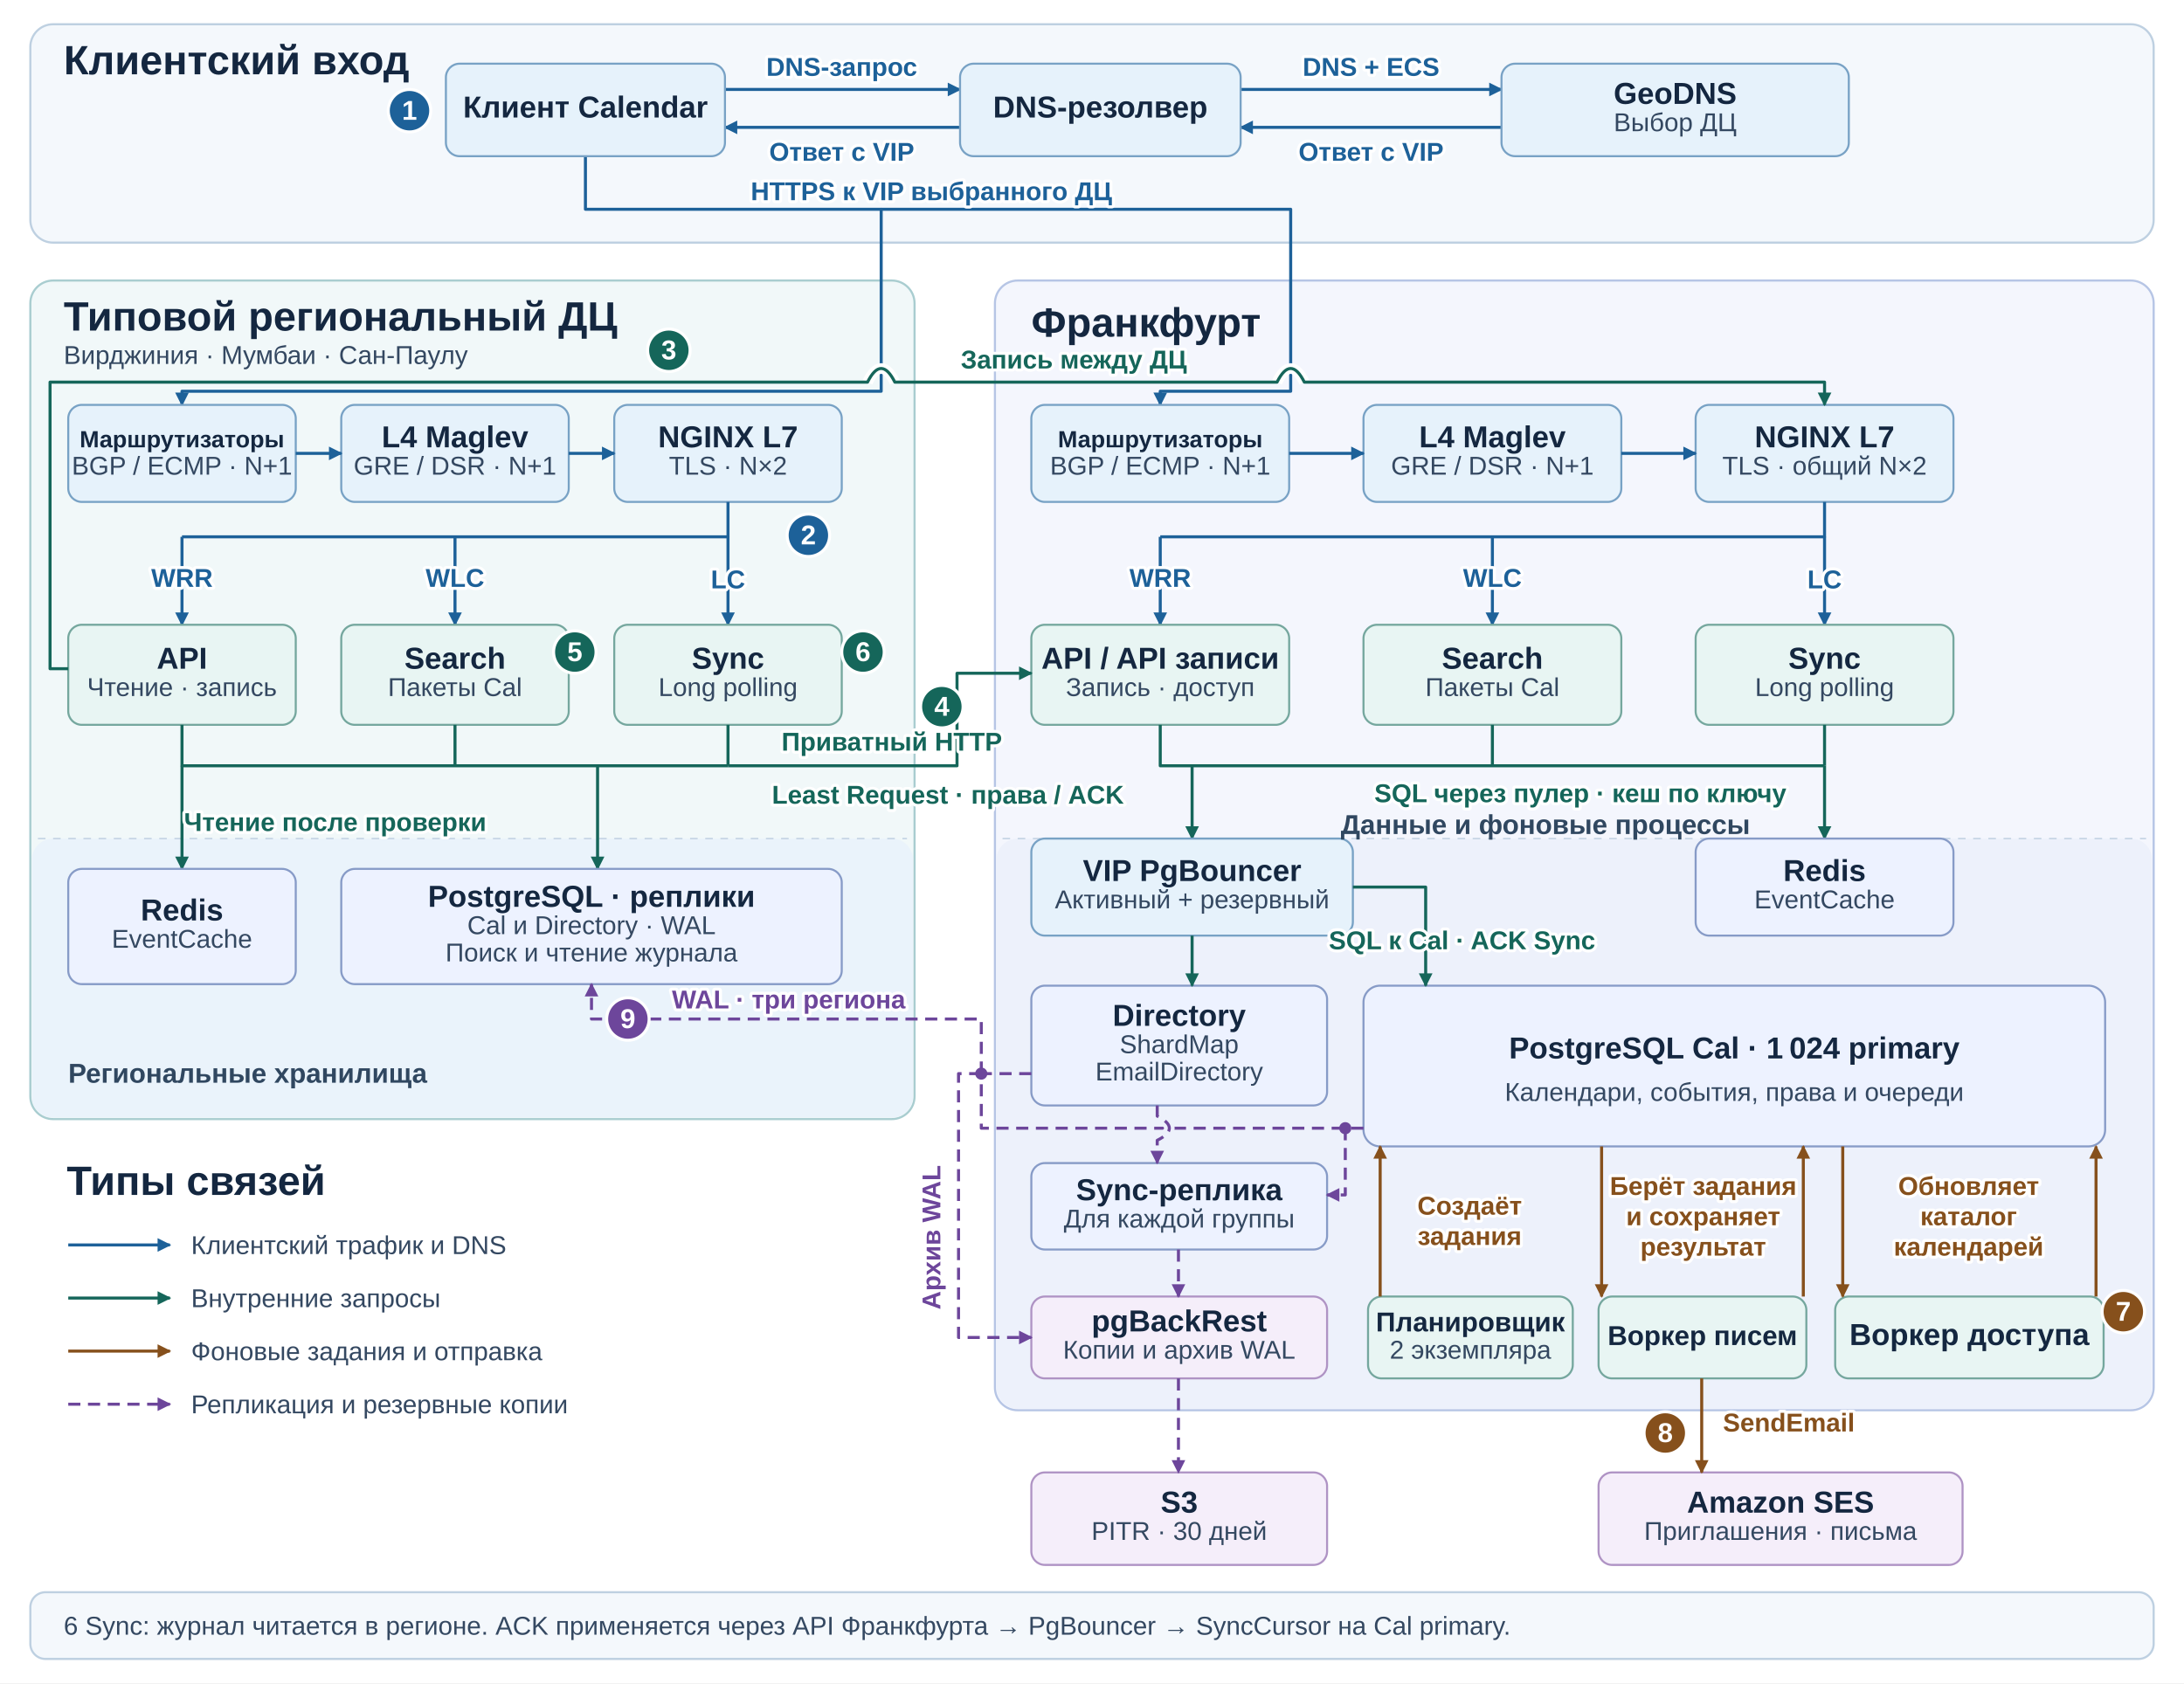
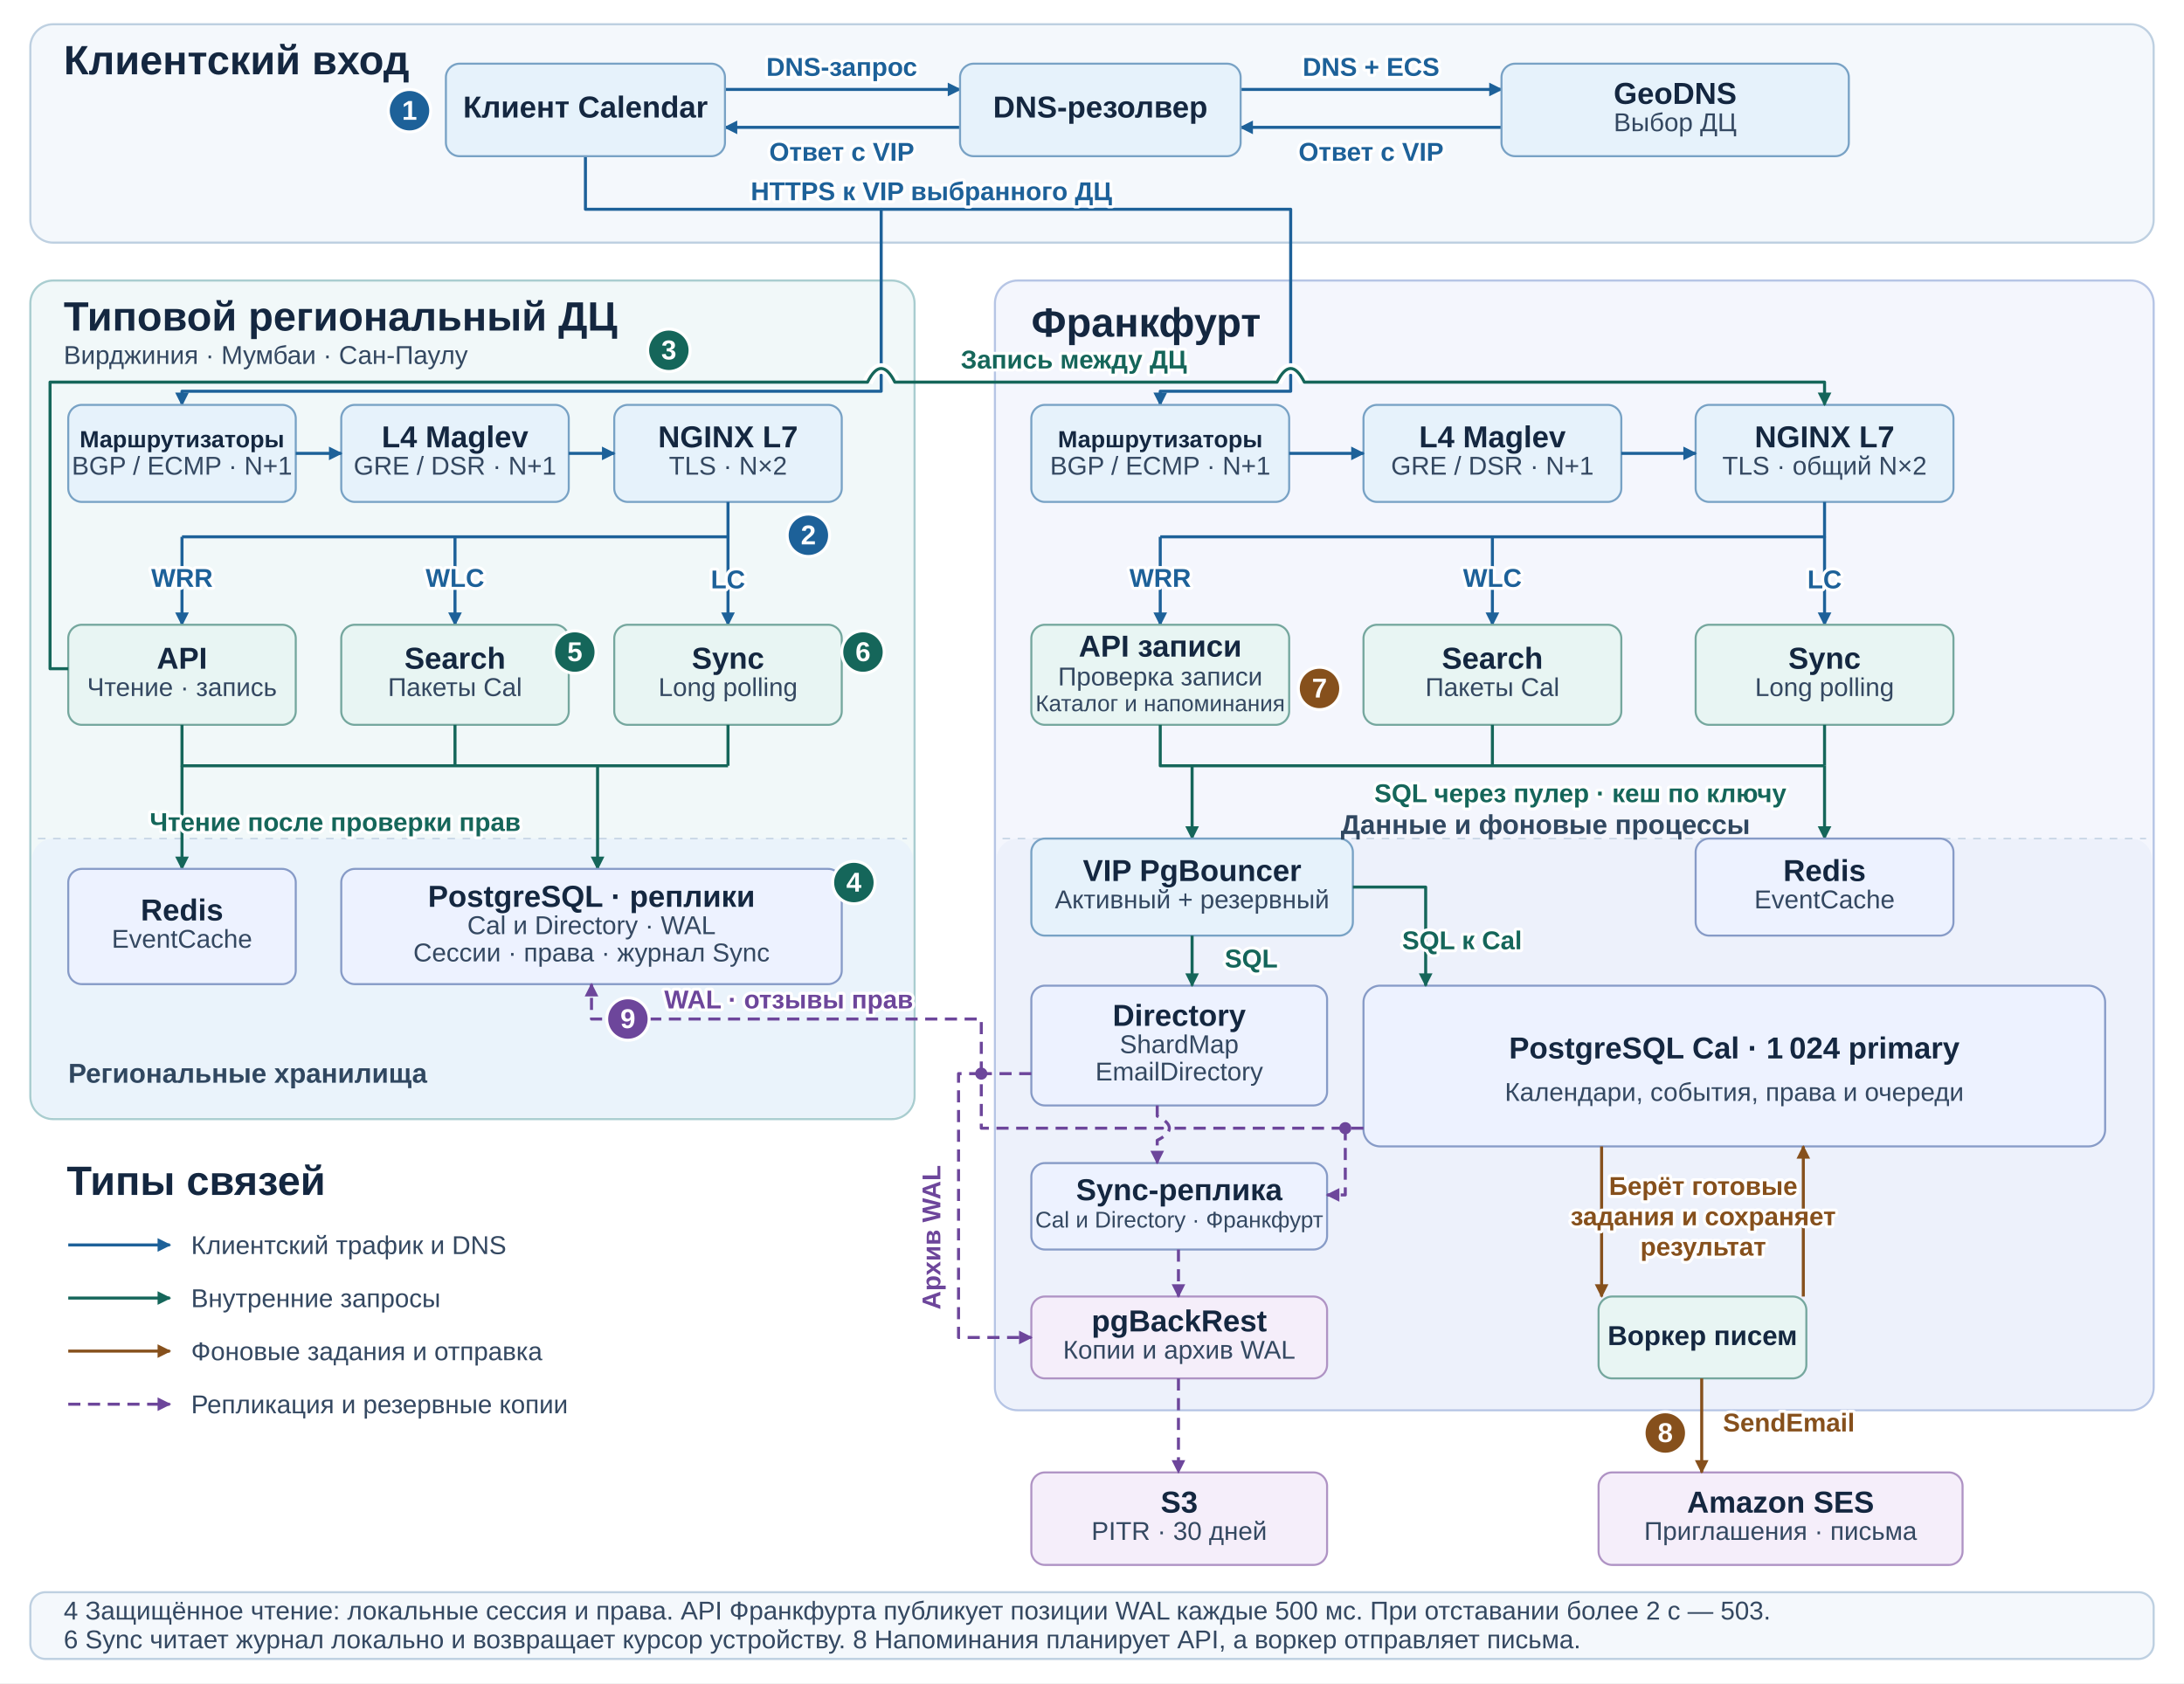
<svg xmlns="http://www.w3.org/2000/svg" viewBox="0 0 1440 1110" width="1440" height="1110" role="img" aria-labelledby="title desc">
  <defs>
    <marker id="client" viewBox="0 0 10 10" refX="9" refY="5" markerWidth="9" markerHeight="9" orient="auto" markerUnits="userSpaceOnUse">
      <path d="M0 0 L10 5 L0 10Z" fill="#1d6199" />
    </marker>
    <marker id="internal" viewBox="0 0 10 10" refX="9" refY="5" markerWidth="9" markerHeight="9" orient="auto" markerUnits="userSpaceOnUse">
      <path d="M0 0 L10 5 L0 10Z" fill="#15665a" />
    </marker>
    <marker id="job" viewBox="0 0 10 10" refX="9" refY="5" markerWidth="9" markerHeight="9" orient="auto" markerUnits="userSpaceOnUse">
      <path d="M0 0 L10 5 L0 10Z" fill="#86501c" />
    </marker>
    <marker id="copy" viewBox="0 0 10 10" refX="9" refY="5" markerWidth="9" markerHeight="9" orient="auto" markerUnits="userSpaceOnUse">
      <path d="M0 0 L10 5 L0 10Z" fill="#6d469b" />
    </marker>
    <style>text{font-family:Arial,sans-serif;fill:#142740}.heading{font-size:27px;font-weight:700}.label{font-size:20px;font-weight:700}.detail{font-size:17px;fill:#344861}.note{font-size:17px;font-weight:700;paint-order:stroke;stroke:#fff;stroke-width:4px;stroke-linejoin:round}.network{fill:#e6f2fb;stroke:#78a2c5}.app{fill:#e8f5f3;stroke:#75a79e}.data{fill:#edf2ff;stroke:#879bc7}.queue{fill:#fff2df;stroke:#c09761}.external{fill:#f5eefa;stroke:#af93c4}.box{stroke-width:1.35}.zone{stroke-width:1.4}.entry{fill:#f4f8fc;stroke:#bed0e1}.region{fill:#f1f8f9;stroke:#a9cdd0}.frank{fill:#f4f6fd;stroke:#b6c5e5}.cal{fill:#f9fbff;stroke:#879bc7;stroke-dasharray:4 3}.edge{fill:none;stroke-width:2;stroke-linejoin:round}.rail{marker-end:none!important}.copy{stroke-dasharray:8 5}.edge.client{stroke:#1d6199;marker-end:url(#client)}.note.client{fill:#1d6199;stroke:#fff;stroke-dasharray:none}.edge.internal{stroke:#15665a;marker-end:url(#internal)}.note.internal{fill:#15665a;stroke:#fff;stroke-dasharray:none}.edge.job{stroke:#86501c;marker-end:url(#job)}.note.job{fill:#86501c;stroke:#fff;stroke-dasharray:none}.edge.copy{stroke:#6d469b;marker-end:url(#copy)}.note.copy{fill:#6d469b;stroke:#fff;stroke-dasharray:none}.badge{stroke:#fff;stroke-width:2}.index{font-size:18px;font-weight:700;fill:#fff}.band-title{font-size:18px;font-weight:700;fill:#304760}.band-divider{stroke:#c6d5e4;stroke-width:1;stroke-dasharray:5 5}</style>
  </defs>
  <rect width="1440" height="1110" fill="#fff" />
  <rect class="zone entry" x="20" y="16" width="1400" height="144" rx="15" />
  <rect class="zone region" x="20" y="185" width="583" height="553" rx="15" />
  <rect class="zone frank" x="656" y="185" width="764" height="745" rx="15" />
  <rect x="21" y="553" width="581" height="184" rx="14" fill="#eaf3fb" />
  <rect x="657" y="553" width="762" height="376" rx="14" fill="#edf1fb" />
  <path class="band-divider" d="M25 553H598M661 553H1415" />
  <g id="cal">
    <rect class="box data" x="899" y="650" width="489" height="106" rx="11" />
    <text class="label" x="1143.5" y="698" text-anchor="middle">PostgreSQL Cal · 1 024 primary</text>
    <text class="detail" x="1143.5" y="726" text-anchor="middle">Календари, события, права и очереди</text>
  </g>
  <text class="heading" x="42" y="49" text-anchor="start">Клиентский вход</text>
  <text class="heading" x="42" y="218" text-anchor="start">Типовой региональный ДЦ</text>
  <text class="detail" x="42" y="240" text-anchor="start">Вирджиния · Мумбаи · Сан-Паулу</text>
  <text class="heading" x="680" y="222" text-anchor="start">Франкфурт</text>
  <path class="edge client" d="M478 59H633" />
  <path class="edge client" d="M633 84H478" />
  <path class="edge client" d="M818 59H990" />
  <path class="edge client" d="M990 84H818" />
  <text class="note client" x="555" y="50" text-anchor="middle">DNS-запрос</text>
  <text class="note client" x="555" y="106" text-anchor="middle">Ответ с VIP</text>
  <text class="note client" x="904" y="50" text-anchor="middle">DNS + ECS</text>
  <text class="note client" x="904" y="106" text-anchor="middle">Ответ с VIP</text>
  <path class="edge client" d="M386 103V138H581V258H120V267" />
  <path class="edge client" d="M581 138H851V258H765V267" />
  <text class="note client" x="495" y="132" text-anchor="start">HTTPS к VIP выбранного ДЦ</text>
  <g id="calendar-client">
    <rect class="box network" x="294" y="42" width="184" height="61" rx="9" />
    <text class="label" x="386" y="77.5" text-anchor="middle">Клиент Calendar</text>
  </g>
  <g id="resolver">
    <rect class="box network" x="633" y="42" width="185" height="61" rx="9" />
    <text class="label" x="725.5" y="77.5" text-anchor="middle">DNS-резолвер</text>
  </g>
  <g id="geodns">
    <rect class="box network" x="990" y="42" width="229" height="61" rx="9" />
    <text class="label" x="1104.5" y="68.5" text-anchor="middle">GeoDNS</text>
    <text class="detail" x="1104.5" y="86.5" text-anchor="middle">Выбор ДЦ</text>
  </g>
  <g id="r-routers">
    <rect class="box network" x="45" y="267" width="150" height="64" rx="9" />
    <text class="label" x="120" y="295" text-anchor="middle" style="font-size:15.5px">Маршрутизаторы</text>
    <text class="detail" x="120" y="313" text-anchor="middle">BGP / ECMP · N+1</text>
  </g>
  <g id="r-maglev">
    <rect class="box network" x="225" y="267" width="150" height="64" rx="9" />
    <text class="label" x="300" y="295" text-anchor="middle">L4 Maglev</text>
    <text class="detail" x="300" y="313" text-anchor="middle">GRE / DSR · N+1</text>
  </g>
  <g id="r-nginx">
    <rect class="box network" x="405" y="267" width="150" height="64" rx="9" />
    <text class="label" x="480" y="295" text-anchor="middle">NGINX L7</text>
    <text class="detail" x="480" y="313" text-anchor="middle">TLS · N×2</text>
  </g>
  <path class="edge client" d="M195 299H225" />
  <path class="edge client" d="M375 299H405" />
  <path class="edge client rail" d="M480 331V354H120" />
  <path class="edge client" d="M120 354V412" />
  <path class="edge client" d="M300 354V412" />
  <path class="edge client" d="M480 354V412" />
  <text class="note client" x="120" y="387" text-anchor="middle">WRR</text>
  <text class="note client" x="300" y="387" text-anchor="middle">WLC</text>
  <text class="note client" x="480" y="388" text-anchor="middle">LC</text>
  <g id="r-api">
    <rect class="box app" x="45" y="412" width="150" height="66" rx="9" />
    <text class="label" x="120" y="441" text-anchor="middle">API</text>
    <text class="detail" x="120" y="459" text-anchor="middle">Чтение · запись</text>
  </g>
  <g id="r-search">
    <rect class="box app" x="225" y="412" width="150" height="66" rx="9" />
    <text class="label" x="300" y="441" text-anchor="middle">Search</text>
    <text class="detail" x="300" y="459" text-anchor="middle">Пакеты Cal</text>
  </g>
  <g id="r-sync">
    <rect class="box app" x="405" y="412" width="150" height="66" rx="9" />
    <text class="label" x="480" y="441" text-anchor="middle">Sync</text>
    <text class="detail" x="480" y="459" text-anchor="middle">Long polling</text>
  </g>
  <g id="f-routers">
    <rect class="box network" x="680" y="267" width="170" height="64" rx="9" />
    <text class="label" x="765" y="295" text-anchor="middle" style="font-size:15.5px">Маршрутизаторы</text>
    <text class="detail" x="765" y="313" text-anchor="middle">BGP / ECMP · N+1</text>
  </g>
  <g id="f-maglev">
    <rect class="box network" x="899" y="267" width="170" height="64" rx="9" />
    <text class="label" x="984" y="295" text-anchor="middle">L4 Maglev</text>
    <text class="detail" x="984" y="313" text-anchor="middle">GRE / DSR · N+1</text>
  </g>
  <g id="f-nginx">
    <rect class="box network" x="1118" y="267" width="170" height="64" rx="9" />
    <text class="label" x="1203" y="295" text-anchor="middle">NGINX L7</text>
    <text class="detail" x="1203" y="313" text-anchor="middle">TLS · общий N×2</text>
  </g>
  <path class="edge client" d="M850 299H899" />
  <path class="edge client" d="M1069 299H1118" />
  <path class="edge client rail" d="M1203 331V354H765" />
  <path class="edge client" d="M765 354V412" />
  <path class="edge client" d="M984 354V412" />
  <path class="edge client" d="M1203 354V412" />
  <text class="note client" x="765" y="387" text-anchor="middle">WRR</text>
  <text class="note client" x="984" y="387" text-anchor="middle">WLC</text>
  <text class="note client" x="1203" y="388" text-anchor="middle">LC</text>
  <g id="f-api">
    <rect class="box app" x="680" y="412" width="170" height="66" rx="9" />
-     <text class="label" x="765" y="441" text-anchor="middle">API / API записи</text>
-     <text class="detail" x="765" y="459" text-anchor="middle">Запись · доступ</text>
+     <text class="label" x="765" y="433" text-anchor="middle">API записи</text>
+     <text class="detail" x="765" y="452" text-anchor="middle">Проверка записи</text>
+     <text class="detail" x="765" y="469" text-anchor="middle" style="font-size:15px">Каталог и напоминания</text>
  </g>
  <g id="f-search">
    <rect class="box app" x="899" y="412" width="170" height="66" rx="9" />
    <text class="label" x="984" y="441" text-anchor="middle">Search</text>
    <text class="detail" x="984" y="459" text-anchor="middle">Пакеты Cal</text>
  </g>
  <g id="f-sync">
    <rect class="box app" x="1118" y="412" width="170" height="66" rx="9" />
    <text class="label" x="1203" y="441" text-anchor="middle">Sync</text>
    <text class="detail" x="1203" y="459" text-anchor="middle">Long polling</text>
  </g>
  <path d="M572 252Q581 234 590 252M842 252Q851 234 860 252" stroke="#fff" stroke-width="7" fill="none" />
  <path class="edge internal" d="M45 441H33V252H572Q581 234 590 252H842Q851 234 860 252H1203V267" />
  <text class="note internal" x="708" y="243" text-anchor="middle">Запись между ДЦ</text>
  <path class="edge internal rail" d="M120 478V505H480" />
  <path class="edge internal rail" d="M300 478V505" />
  <path class="edge internal rail" d="M480 478V505" />
-   <path class="edge internal" d="M480 505H631V444H680" />
-   <text class="note internal" x="588" y="495" text-anchor="middle">Приватный HTTP</text>
-   <text class="note internal" x="625" y="530" text-anchor="middle">Least Request · права / ACK</text>
  <path class="edge internal" d="M120 505V573" />
  <path class="edge internal" d="M394 505V573" />
-   <text class="note internal" x="221" y="548" text-anchor="middle">Чтение после проверки</text>
+   <text class="note internal" x="221" y="548" text-anchor="middle">Чтение после проверки прав</text>
  <g id="regional-cache">
    <rect class="box data" x="45" y="573" width="150" height="76" rx="9" />
    <text class="label" x="120" y="607" text-anchor="middle">Redis</text>
    <text class="detail" x="120" y="625" text-anchor="middle">EventCache</text>
  </g>
  <g id="regional-pg">
    <rect class="box data" x="225" y="573" width="330" height="76" rx="9" />
    <text class="label" x="390" y="598" text-anchor="middle">PostgreSQL · реплики</text>
    <text class="detail" x="390" y="616" text-anchor="middle">Cal и Directory · WAL</text>
-     <text class="detail" x="390" y="634" text-anchor="middle">Поиск и чтение журнала</text>
+     <text class="detail" x="390" y="634" text-anchor="middle">Сессии · права · журнал Sync</text>
  </g>
  <path class="edge internal rail" d="M765 478V505H1203" />
  <path class="edge internal rail" d="M984 478V505" />
  <path class="edge internal rail" d="M1203 478V505" />
  <path class="edge internal" d="M786 505V553" />
  <path class="edge internal" d="M1203 505V553" />
  <text class="note internal" x="1042" y="529" text-anchor="middle">SQL через пулер · кеш по ключу</text>
  <g id="pgbouncer">
    <rect class="box network" x="680" y="553" width="212" height="64" rx="9" />
    <text class="label" x="786" y="581" text-anchor="middle">VIP PgBouncer</text>
    <text class="detail" x="786" y="599" text-anchor="middle">Активный + резервный</text>
  </g>
  <g id="frank-cache">
    <rect class="box data" x="1118" y="553" width="170" height="64" rx="9" />
    <text class="label" x="1203" y="581" text-anchor="middle">Redis</text>
    <text class="detail" x="1203" y="599" text-anchor="middle">EventCache</text>
  </g>
  <g id="directory">
    <rect class="box data" x="680" y="650" width="195" height="79" rx="9" />
    <text class="label" x="777.5" y="676.5" text-anchor="middle">Directory</text>
    <text class="detail" x="777.5" y="694.5" text-anchor="middle">ShardMap</text>
    <text class="detail" x="777.5" y="712.5" text-anchor="middle">EmailDirectory</text>
  </g>
  <path class="edge internal" d="M786 617V650" />
+   <text class="note internal" x="825" y="638" text-anchor="middle">SQL</text>
  <path class="edge internal" d="M892 585H940V650" />
-   <text class="note internal" x="964" y="626" text-anchor="middle">SQL к Cal · ACK Sync</text>
+   <text class="note internal" x="964" y="626" text-anchor="middle">SQL к Cal</text>
  <path class="edge copy rail" d="M680 708H647 M899 744H647V708" />
  <path class="edge copy" d="M647 708V672H390V649" />
  <circle cx="647" cy="708" r="4" fill="#6d469b" />
  <circle cx="887" cy="744" r="4" fill="#6d469b" />
-   <text class="note copy" x="520" y="665" text-anchor="middle">WAL · три региона</text>
+   <text class="note copy" x="520" y="665" text-anchor="middle">WAL · отзывы прав</text>
  <g id="local-standby">
    <rect class="box data" x="680" y="767" width="195" height="57" rx="9" />
    <text class="label" x="777.5" y="791.5" text-anchor="middle">Sync-реплика</text>
-     <text class="detail" x="777.5" y="809.5" text-anchor="middle">Для каждой группы</text>
+     <text class="detail" x="777.5" y="809.5" text-anchor="middle" style="font-size:15px">Cal и Directory · Франкфурт</text>
  </g>
  <path d="M763 736Q779 744 763 752" stroke="#edf1fb" stroke-width="7" fill="none" />
  <path class="edge copy" d="M763 729V736Q779 744 763 752V767" />
  <path class="edge copy" d="M887 744V788H875" />
-   <g id="planner">
-     <rect class="box app" x="902" y="855" width="135" height="54" rx="9" />
-     <text class="label" x="969.5" y="878" text-anchor="middle" style="font-size:18px">Планировщик</text>
-     <text class="detail" x="969.5" y="896" text-anchor="middle">2 экземпляра</text>
-   </g>
  <g id="delivery-worker">
    <rect class="box app" x="1054" y="855" width="137" height="54" rx="9" />
    <text class="label" x="1122.5" y="887" text-anchor="middle" style="font-size:18px">Воркер писем</text>
  </g>
-   <g id="access-worker">
-     <rect class="box app" x="1210" y="855" width="177" height="54" rx="9" />
-     <text class="label" x="1298.5" y="887" text-anchor="middle">Воркер доступа</text>
-   </g>
-   <path class="edge job" d="M910 855V756" />
  <path class="edge job" d="M1056 756V855" />
  <path class="edge job" d="M1189 855V756" />
-   <path class="edge job" d="M1215 756V855" />
-   <path class="edge job" d="M1382 855V756" />
-   <text class="note job" x="969" y="801" text-anchor="middle">Создаёт</text>
-   <text class="note job" x="969" y="821" text-anchor="middle">задания</text>
-   <text class="note job" x="1123" y="788" text-anchor="middle">Берёт задания</text>
-   <text class="note job" x="1123" y="808" text-anchor="middle">и сохраняет</text>
+   <text class="note job" x="1123" y="788" text-anchor="middle">Берёт готовые</text>
+   <text class="note job" x="1123" y="808" text-anchor="middle">задания и сохраняет</text>
  <text class="note job" x="1123" y="828" text-anchor="middle">результат</text>
-   <text class="note job" x="1298" y="788" text-anchor="middle">Обновляет</text>
-   <text class="note job" x="1298" y="808" text-anchor="middle">каталог</text>
-   <text class="note job" x="1298" y="828" text-anchor="middle">календарей</text>
  <g id="pgbackrest">
    <rect class="box external" x="680" y="855" width="195" height="54" rx="9" />
    <text class="label" x="777.5" y="878" text-anchor="middle">pgBackRest</text>
    <text class="detail" x="777.5" y="896" text-anchor="middle">Копии и архив WAL</text>
  </g>
  <path class="edge copy" d="M777 824V855" />
  <path class="edge copy" d="M647 708H632V882H680" />
  <text class="note copy" x="620" y="816" text-anchor="middle" transform="rotate(-90 620 816)">Архив WAL</text>
  <g id="s3">
    <rect class="box external" x="680" y="971" width="195" height="61" rx="9" />
    <text class="label" x="777.5" y="997.5" text-anchor="middle">S3</text>
    <text class="detail" x="777.5" y="1015.5" text-anchor="middle">PITR · 30 дней</text>
  </g>
  <path class="edge copy" d="M777 909V971" />
  <g id="ses">
    <rect class="box external" x="1054" y="971" width="240" height="61" rx="9" />
    <text class="label" x="1174" y="997.5" text-anchor="middle">Amazon SES</text>
    <text class="detail" x="1174" y="1015.5" text-anchor="middle">Приглашения · письма</text>
  </g>
  <path class="edge job" d="M1122 909V971" />
  <text class="note job" x="1136" y="944" text-anchor="start">SendEmail</text>
  <text class="heading" x="44" y="788" text-anchor="start">Типы связей</text>
  <path class="edge client" d="M45 821H112" />
  <text class="detail" x="126" y="827" text-anchor="start">Клиентский трафик и DNS</text>
  <path class="edge internal" d="M45 856H112" />
  <text class="detail" x="126" y="862" text-anchor="start">Внутренние запросы</text>
  <path class="edge job" d="M45 891H112" />
  <text class="detail" x="126" y="897" text-anchor="start">Фоновые задания и отправка</text>
  <path class="edge copy" d="M45 926H112" />
  <text class="detail" x="126" y="932" text-anchor="start">Репликация и резервные копии</text>
  <text class="band-title" x="45" y="714">Региональные хранилища</text>
  <text class="band-title" x="884" y="550">Данные и фоновые процессы</text>
  <g id="route-1">
    <circle class="badge" cx="270" cy="73" r="14" fill="#1d6199" />
    <text class="index" x="270" y="79" text-anchor="middle">1</text>
  </g>
  <g id="route-2">
    <circle class="badge" cx="533" cy="353" r="14" fill="#1d6199" />
    <text class="index" x="533" y="359" text-anchor="middle">2</text>
  </g>
  <g id="route-3">
    <circle class="badge" cx="441" cy="231" r="14" fill="#15665a" />
    <text class="index" x="441" y="237" text-anchor="middle">3</text>
  </g>
  <g id="route-4">
-     <circle class="badge" cx="621" cy="466" r="14" fill="#15665a" />
-     <text class="index" x="621" y="472" text-anchor="middle">4</text>
+     <circle class="badge" cx="563" cy="582" r="14" fill="#15665a" />
+     <text class="index" x="563" y="588" text-anchor="middle">4</text>
  </g>
  <g id="route-5">
    <circle class="badge" cx="379" cy="430" r="14" fill="#15665a" />
    <text class="index" x="379" y="436" text-anchor="middle">5</text>
  </g>
  <g id="route-6">
    <circle class="badge" cx="569" cy="430" r="14" fill="#15665a" />
    <text class="index" x="569" y="436" text-anchor="middle">6</text>
  </g>
  <g id="route-7">
-     <circle class="badge" cx="1400" cy="865" r="14" fill="#86501c" />
-     <text class="index" x="1400" y="871" text-anchor="middle">7</text>
+     <circle class="badge" cx="870" cy="454" r="14" fill="#86501c" />
+     <text class="index" x="870" y="460" text-anchor="middle">7</text>
  </g>
  <g id="route-8">
    <circle class="badge" cx="1098" cy="945" r="14" fill="#86501c" />
    <text class="index" x="1098" y="951" text-anchor="middle">8</text>
  </g>
  <g id="route-9">
    <circle class="badge" cx="414" cy="672" r="14" fill="#6d469b" />
    <text class="index" x="414" y="678" text-anchor="middle">9</text>
  </g>
  <rect class="zone entry" x="20" y="1050" width="1400" height="44" rx="10" />
-   <text class="detail" x="42" y="1078">6  Sync: журнал читается в регионе. ACK применяется через API Франкфурта → PgBouncer → SyncCursor на Cal primary.</text>
+   <text class="detail" x="42" y="1068">4  Защищённое чтение: локальные сессия и права. API Франкфурта публикует позиции WAL каждые 500 мс. При отставании более 2 с — 503.</text>
+   <text class="detail" x="42" y="1087">6  Sync читает журнал локально и возвращает курсор устройству.  8  Напоминания планирует API, а воркер отправляет письма.</text>
</svg>
